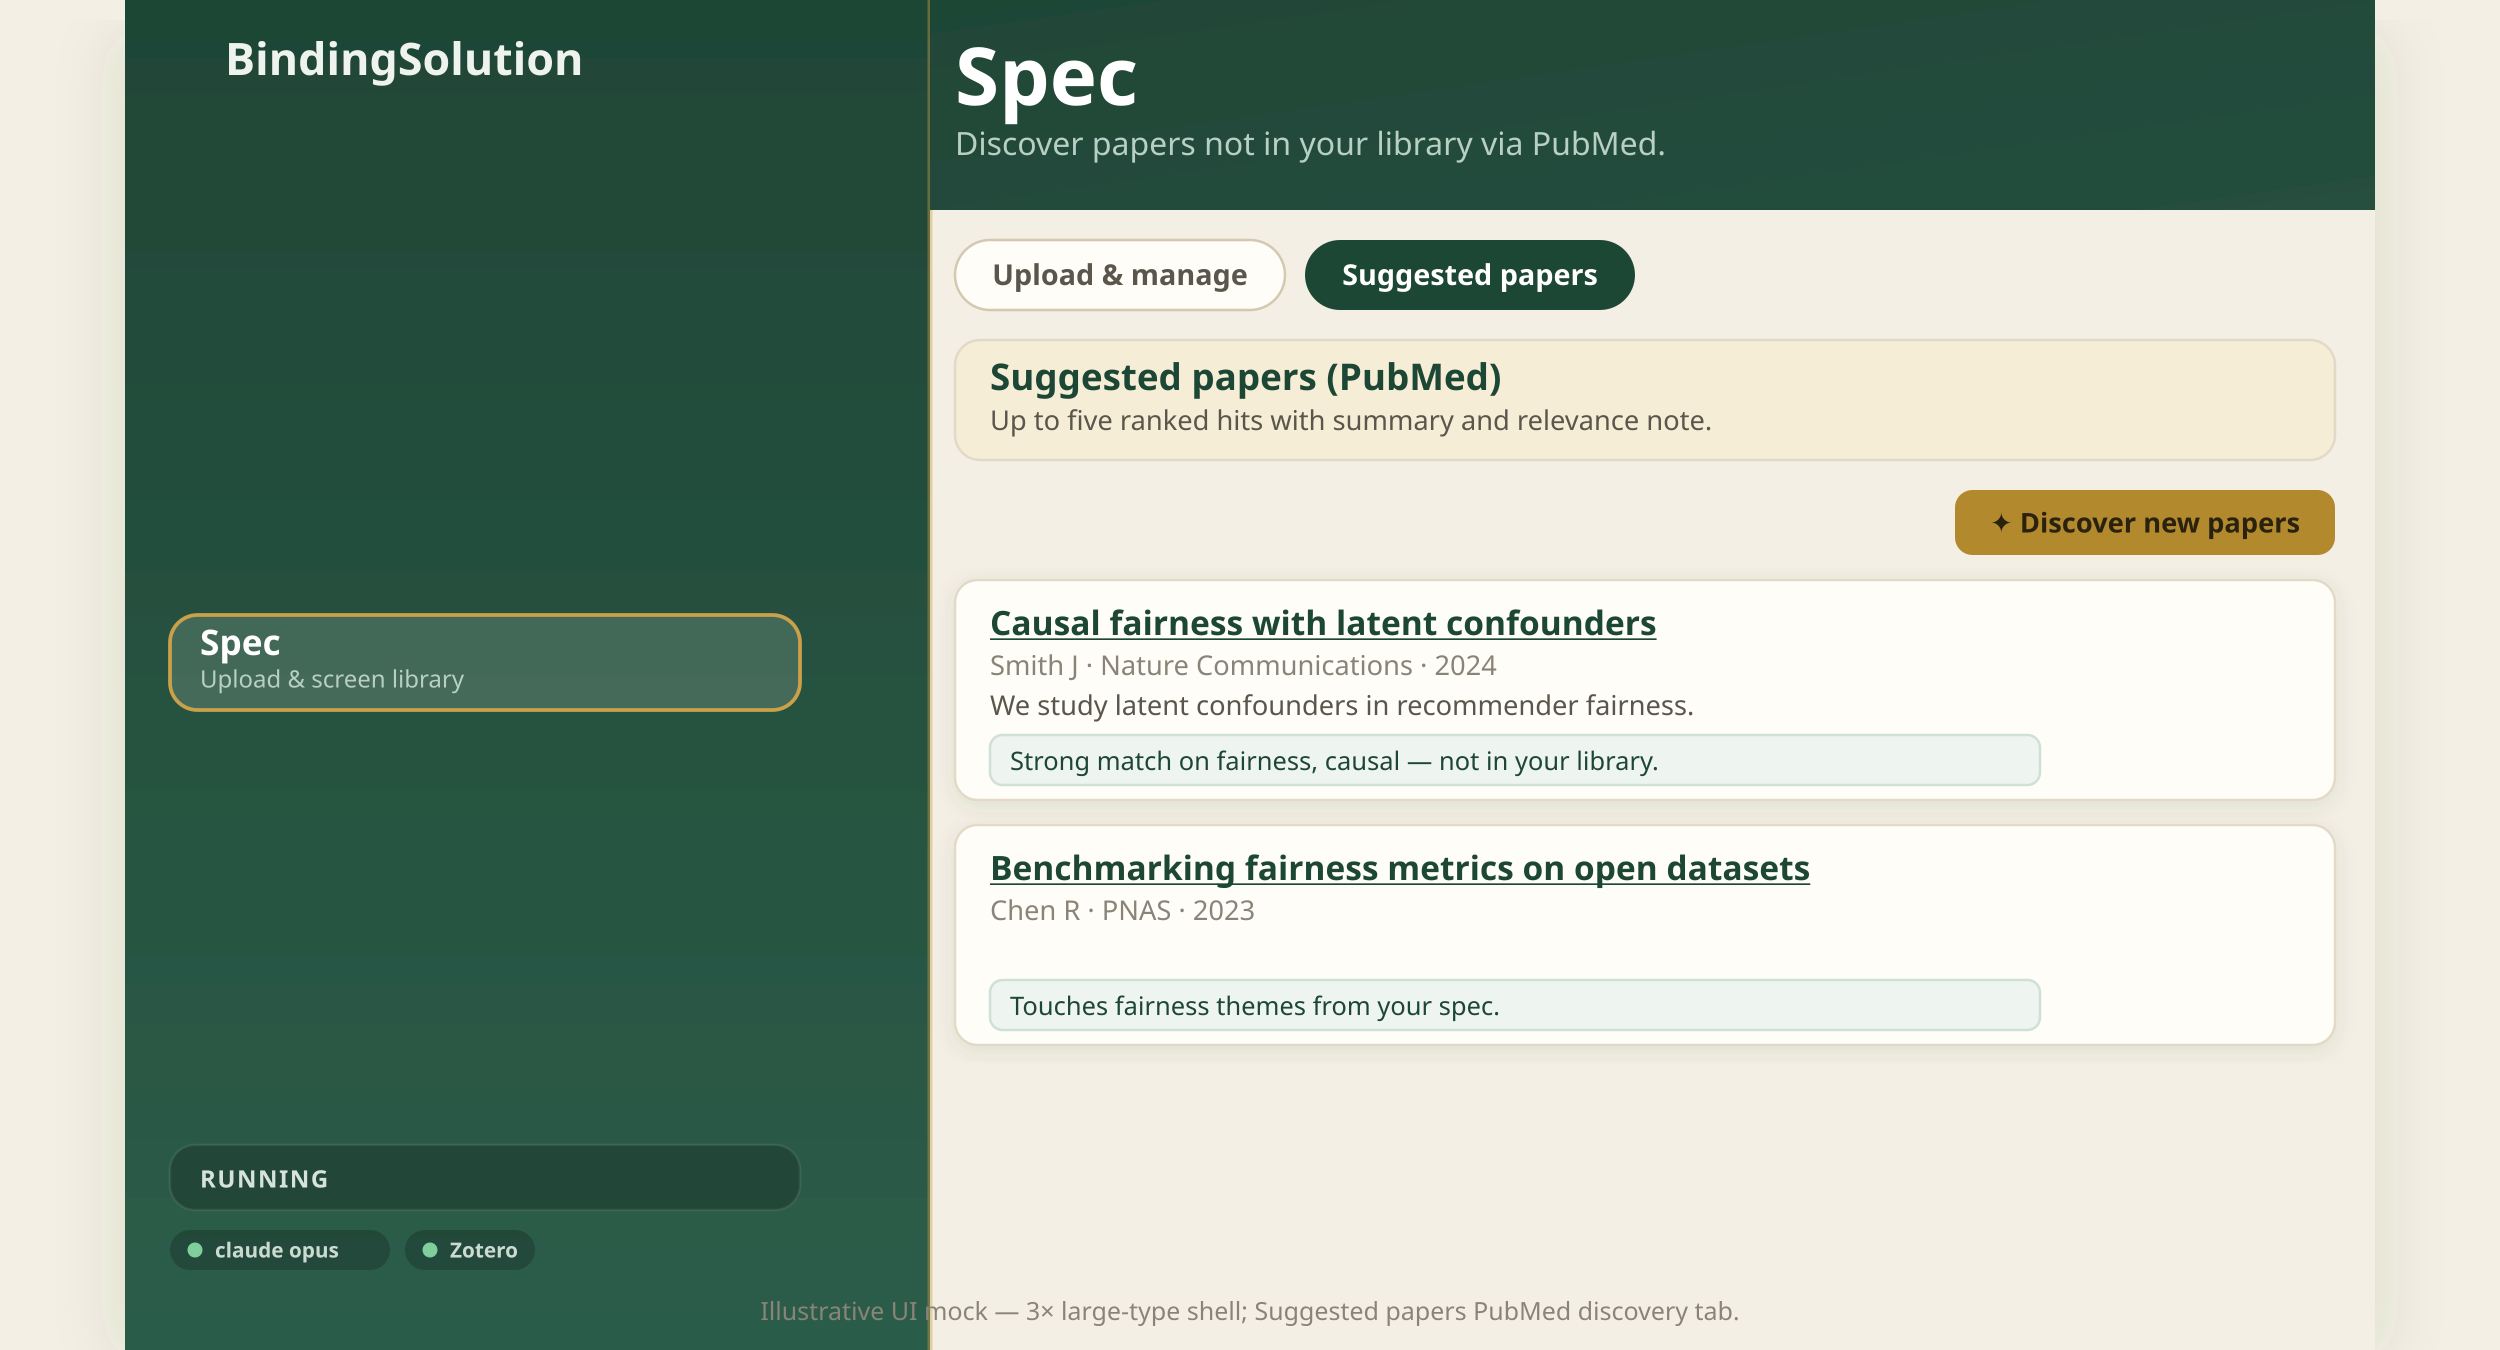
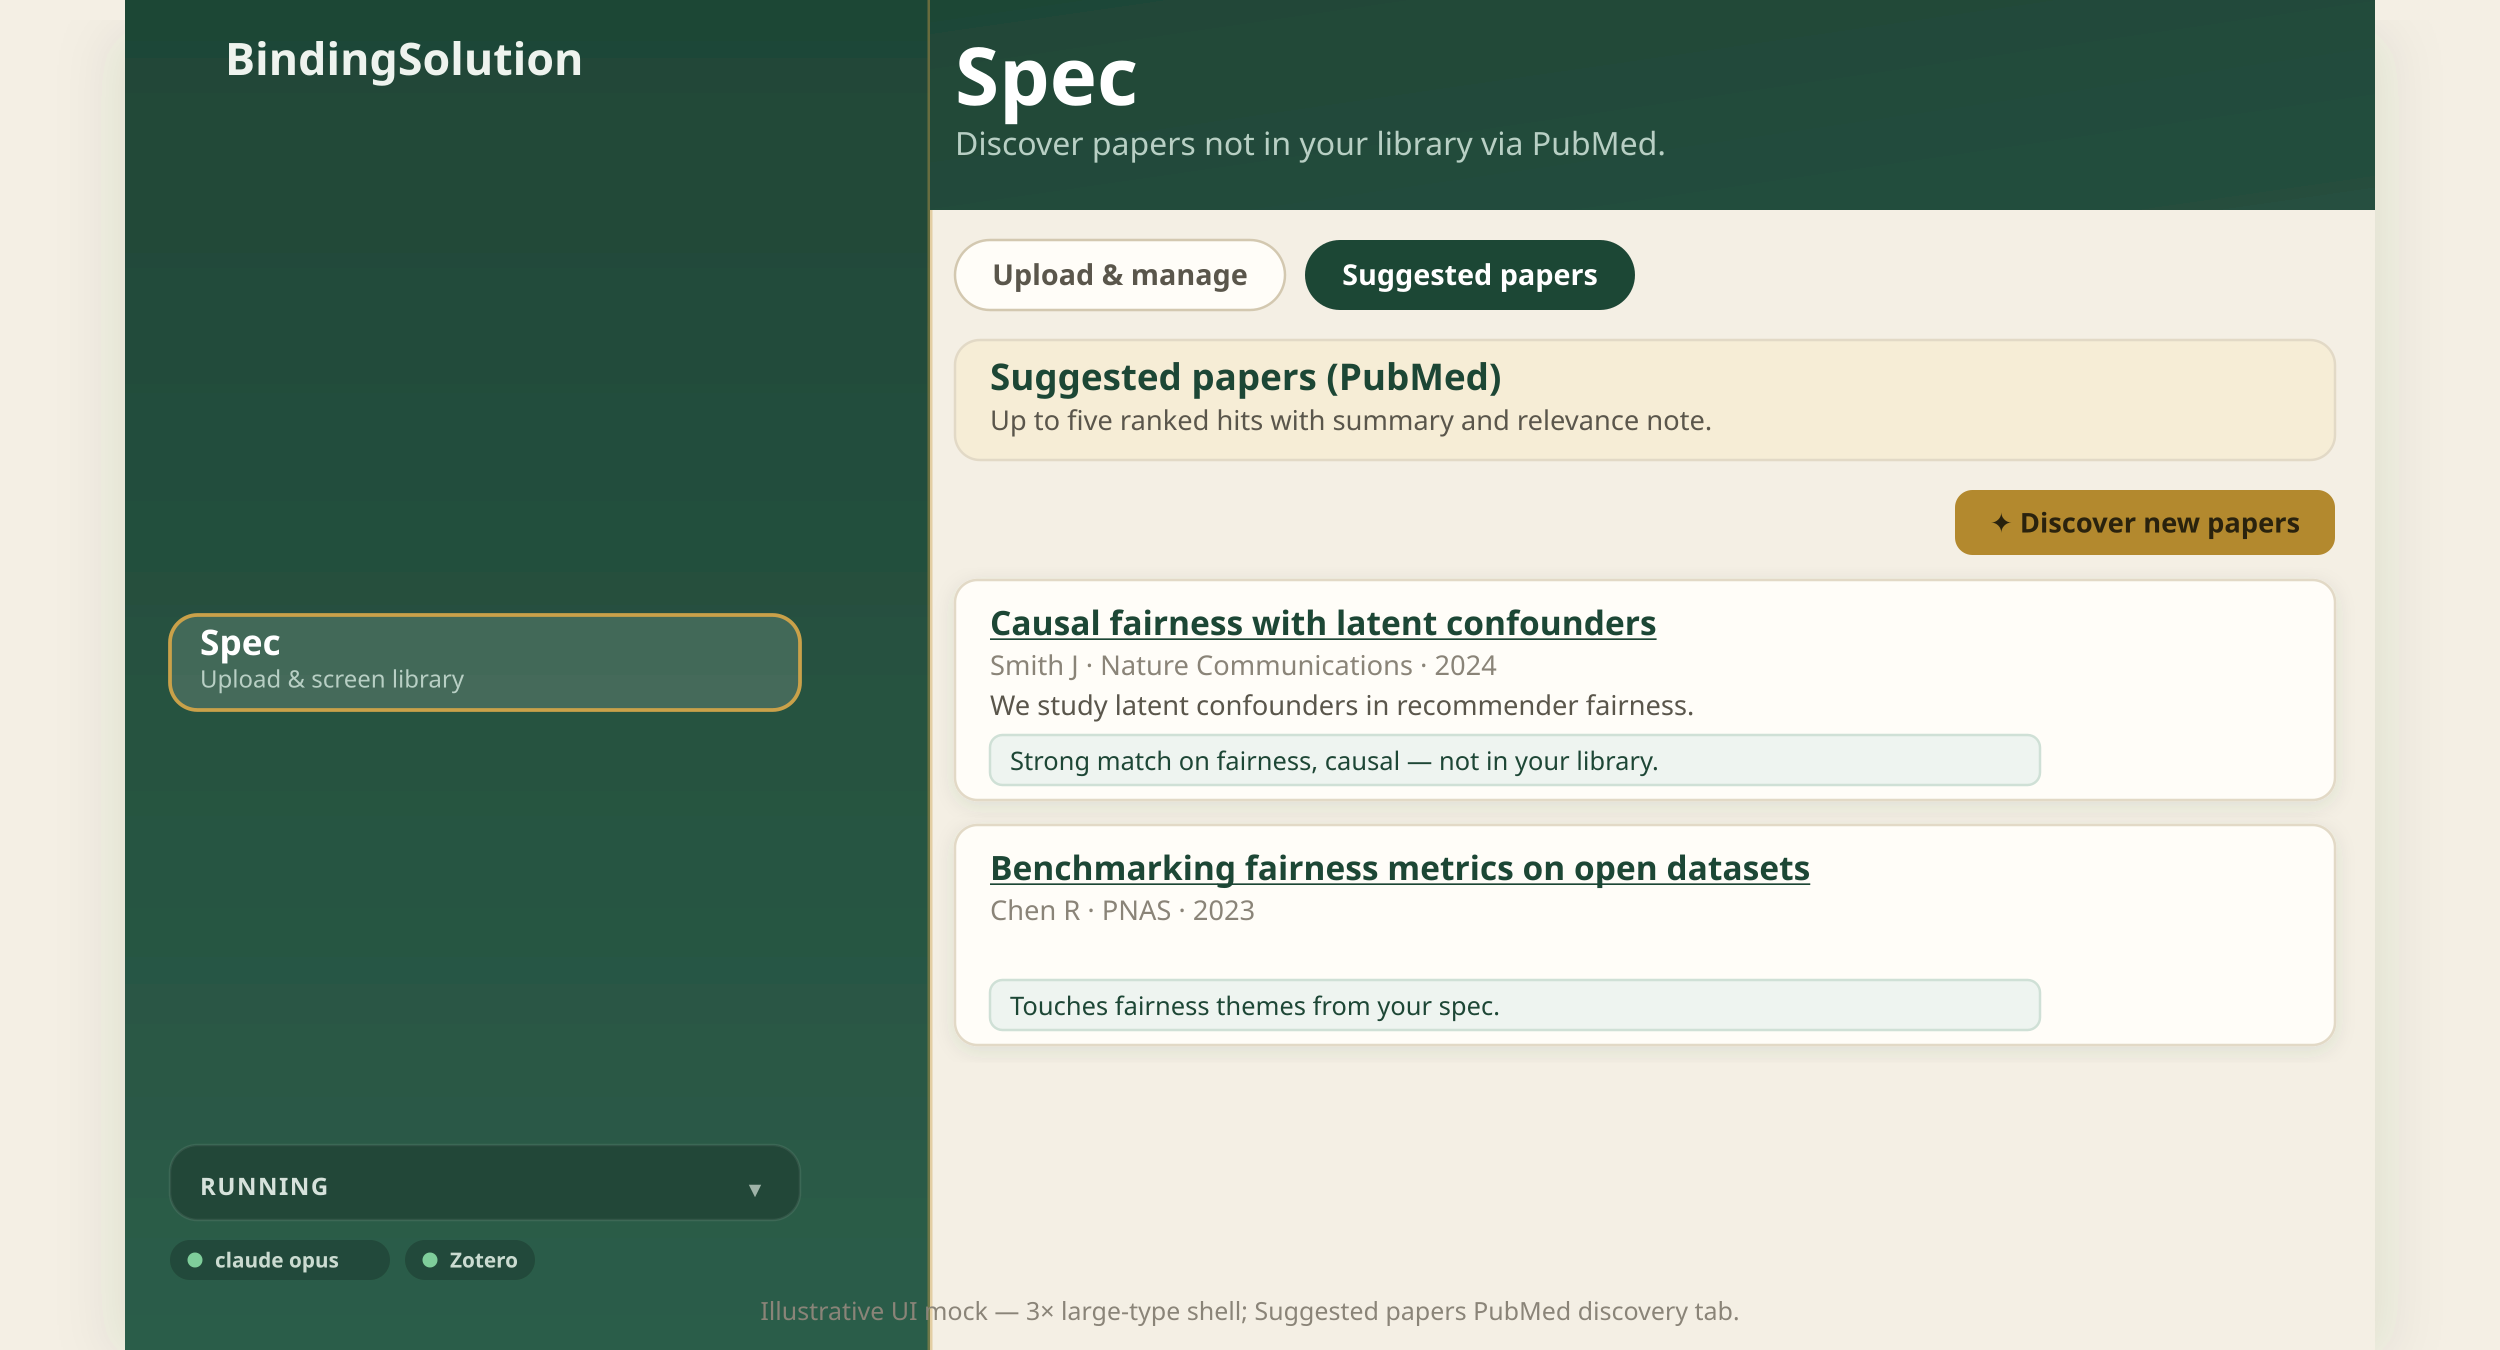
<svg xmlns="http://www.w3.org/2000/svg" viewBox="0 0 1000 540" width="1000" height="540" role="img" aria-label="Spec Suggested papers PubMed discovery tab">
  <defs>
    <linearGradient id="green" x1="0" y1="0" x2="0" y2="1">
      <stop offset="0" stop-color="#1f4636" />
      <stop offset="1" stop-color="#2c5d49" />
    </linearGradient>
    <linearGradient id="hero" x1="0" y1="0" x2="1" y2="1">
      <stop offset="0" stop-color="#1f4636" />
      <stop offset="1" stop-color="#254f3f" />
    </linearGradient>
    <filter id="shellShadow" x="-4%" y="-2%" width="108%" height="104%">
      <feDropShadow dx="0" dy="8" stdDeviation="14" flood-color="#1f4636" flood-opacity="0.12" />
    </filter>
    <filter id="shadow" x="-8%" y="-8%" width="116%" height="116%">
      <feDropShadow dx="0" dy="2" stdDeviation="4" flood-color="#1f4636" flood-opacity="0.1" />
    </filter>
  </defs>
  <rect width="1000" height="540" fill="#f4efe4" />
  <g filter="url(#shellShadow)">
    <rect x="50" y="0" width="900" height="540" fill="#f4efe4" />
    <rect x="50" y="0" width="322" height="540" fill="url(#green)" />
    <line x1="372" y1="0" x2="372" y2="540" stroke="#caa14a" stroke-width="2" stroke-opacity="0.42" />
    <g transform="translate(50, 0)">
      <text x="40" y="30" fill="#eef3ee" font-family="Montserrat, system-ui, sans-serif" font-size="17.9" font-weight="700">BindingSolution</text>
      <rect x="18" y="246" width="252" height="38" rx="11" fill="rgba(255,255,255,0.14)" stroke="#caa14a" stroke-width="1.5" />
      <text x="30" y="262" fill="#fff" font-family="system-ui, sans-serif" font-size="14.1" font-weight="600">Spec</text>
      <text x="30" y="275" fill="#b8cfc4" font-family="system-ui, sans-serif" font-size="9.6">Upload &amp; screen library</text>
-       <rect x="18" y="458" width="252" height="26" rx="10" fill="rgba(0,0,0,0.22)" stroke="rgba(255,255,255,0.08)" />
-       <text x="30" y="475" fill="#d6e2db" font-family="system-ui, sans-serif" font-size="9.6" font-weight="600" letter-spacing="0.6">RUNNING</text>
-       <rect x="18" y="492" width="88" height="16" rx="8" fill="rgba(0,0,0,0.2)" />
-       <circle cx="28" cy="500" r="3" fill="#7fce9b" />
-       <text x="36" y="503" fill="#cbdbd1" font-size="8.3" font-family="system-ui, sans-serif" font-weight="600">claude opus</text>
-       <rect x="112" y="492" width="52" height="16" rx="8" fill="rgba(0,0,0,0.2)" />
-       <circle cx="122" cy="500" r="3" fill="#7fce9b" />
-       <text x="130" y="503" fill="#cbdbd1" font-size="8.3" font-family="system-ui, sans-serif" font-weight="600">Zotero</text>
+       <rect x="18" y="458" width="252" height="30" rx="11" fill="rgba(0,0,0,0.22)" stroke="rgba(255,255,255,0.08)" />
+       <text x="30" y="478" fill="#d6e2db" font-family="system-ui, sans-serif" font-size="9.6" font-weight="600" letter-spacing="0.6">RUNNING</text>
+       <text x="252" y="479" fill="#9fb3a8" font-size="10" text-anchor="middle" font-family="system-ui, sans-serif">▾</text>
+       <rect x="18" y="496" width="88" height="16" rx="8" fill="rgba(0,0,0,0.2)" />
+       <circle cx="28" cy="504" r="3" fill="#7fce9b" />
+       <text x="36" y="507" fill="#cbdbd1" font-size="8.3" font-family="system-ui, sans-serif" font-weight="600">claude opus</text>
+       <rect x="112" y="496" width="52" height="16" rx="8" fill="rgba(0,0,0,0.2)" />
+       <circle cx="122" cy="504" r="3" fill="#7fce9b" />
+       <text x="130" y="507" fill="#cbdbd1" font-size="8.3" font-family="system-ui, sans-serif" font-weight="600">Zotero</text>
    </g>
    <rect x="372" y="0" width="578" height="84" fill="url(#hero)" />
    <text x="382" y="42" fill="#fff" font-family="Montserrat, system-ui, sans-serif" font-size="32.0" font-weight="600">Spec</text>
    <text x="382" y="62" fill="#b8cfc4" font-family="system-ui, sans-serif" font-size="12.8">Discover papers not in your library via PubMed.</text>
    <g transform="translate(382, 96)">
      <rect x="0" y="0" width="132" height="28" rx="14" fill="#fffdf8" stroke="#d3c8b0" />
      <text x="66" y="18" fill="#5a564c" font-family="system-ui, sans-serif" font-size="11.5" font-weight="600" text-anchor="middle">Upload &amp; manage</text>
      <rect x="140" y="0" width="132" height="28" rx="14" fill="#1f4636" />
      <text x="206" y="18" fill="#fff" font-family="system-ui, sans-serif" font-size="11.5" font-weight="600" text-anchor="middle">Suggested papers</text>
      <rect x="0" y="40" width="552" height="48" rx="10" fill="#f6edd6" stroke="#e2d9c6" />
      <text x="14" y="60" fill="#1f4636" font-family="Montserrat, system-ui, sans-serif" font-size="14.7" font-weight="600">Suggested papers (PubMed)</text>
      <text x="14" y="76" fill="#5a564c" font-family="system-ui, sans-serif" font-size="10.9">Up to five ranked hits with summary and relevance note.</text>
      <rect x="400" y="100" width="152" height="26" rx="7" fill="#b3892f" />
      <text x="476" y="117" fill="#2b2410" font-family="system-ui, sans-serif" font-size="10.9" font-weight="700" text-anchor="middle">✦ Discover new papers</text>
      <rect x="0" y="136" width="552" height="88" rx="9" fill="#fffdf8" stroke="#e2d9c6" filter="url(#shadow)" />
      <text x="14" y="158" fill="#1f4636" font-family="system-ui, sans-serif" font-size="13.4" font-weight="600" text-decoration="underline">Causal fairness with latent confounders</text>
      <text x="14" y="174" fill="#8a8478" font-family="system-ui, sans-serif" font-size="10.9">Smith J · Nature Communications · 2024</text>
      <text x="14" y="190" fill="#5a564c" font-family="system-ui, sans-serif" font-size="10.9">We study latent confounders in recommender fairness.</text>
      <rect x="14" y="198" width="420" height="20" rx="5" fill="#eef4f0" stroke="#cfe0d6" />
      <text x="22" y="212" fill="#1f4636" font-family="system-ui, sans-serif" font-size="10.2">Strong match on fairness, causal — not in your library.</text>
      <rect x="0" y="234" width="552" height="88" rx="9" fill="#fffdf8" stroke="#e2d9c6" filter="url(#shadow)" />
      <text x="14" y="256" fill="#1f4636" font-family="system-ui, sans-serif" font-size="13.4" font-weight="600" text-decoration="underline">Benchmarking fairness metrics on open datasets</text>
      <text x="14" y="272" fill="#8a8478" font-family="system-ui, sans-serif" font-size="10.9">Chen R · PNAS · 2023</text>
      <rect x="14" y="296" width="420" height="20" rx="5" fill="#eef4f0" stroke="#cfe0d6" />
      <text x="22" y="310" fill="#1f4636" font-family="system-ui, sans-serif" font-size="10.2">Touches fairness themes from your spec.</text>
    </g>
  </g>
  <text x="500" y="528" fill="#8a8478" font-family="system-ui, sans-serif" font-size="10" text-anchor="middle">Illustrative UI mock — 3× large-type shell; Suggested papers PubMed discovery tab.</text>
</svg>
